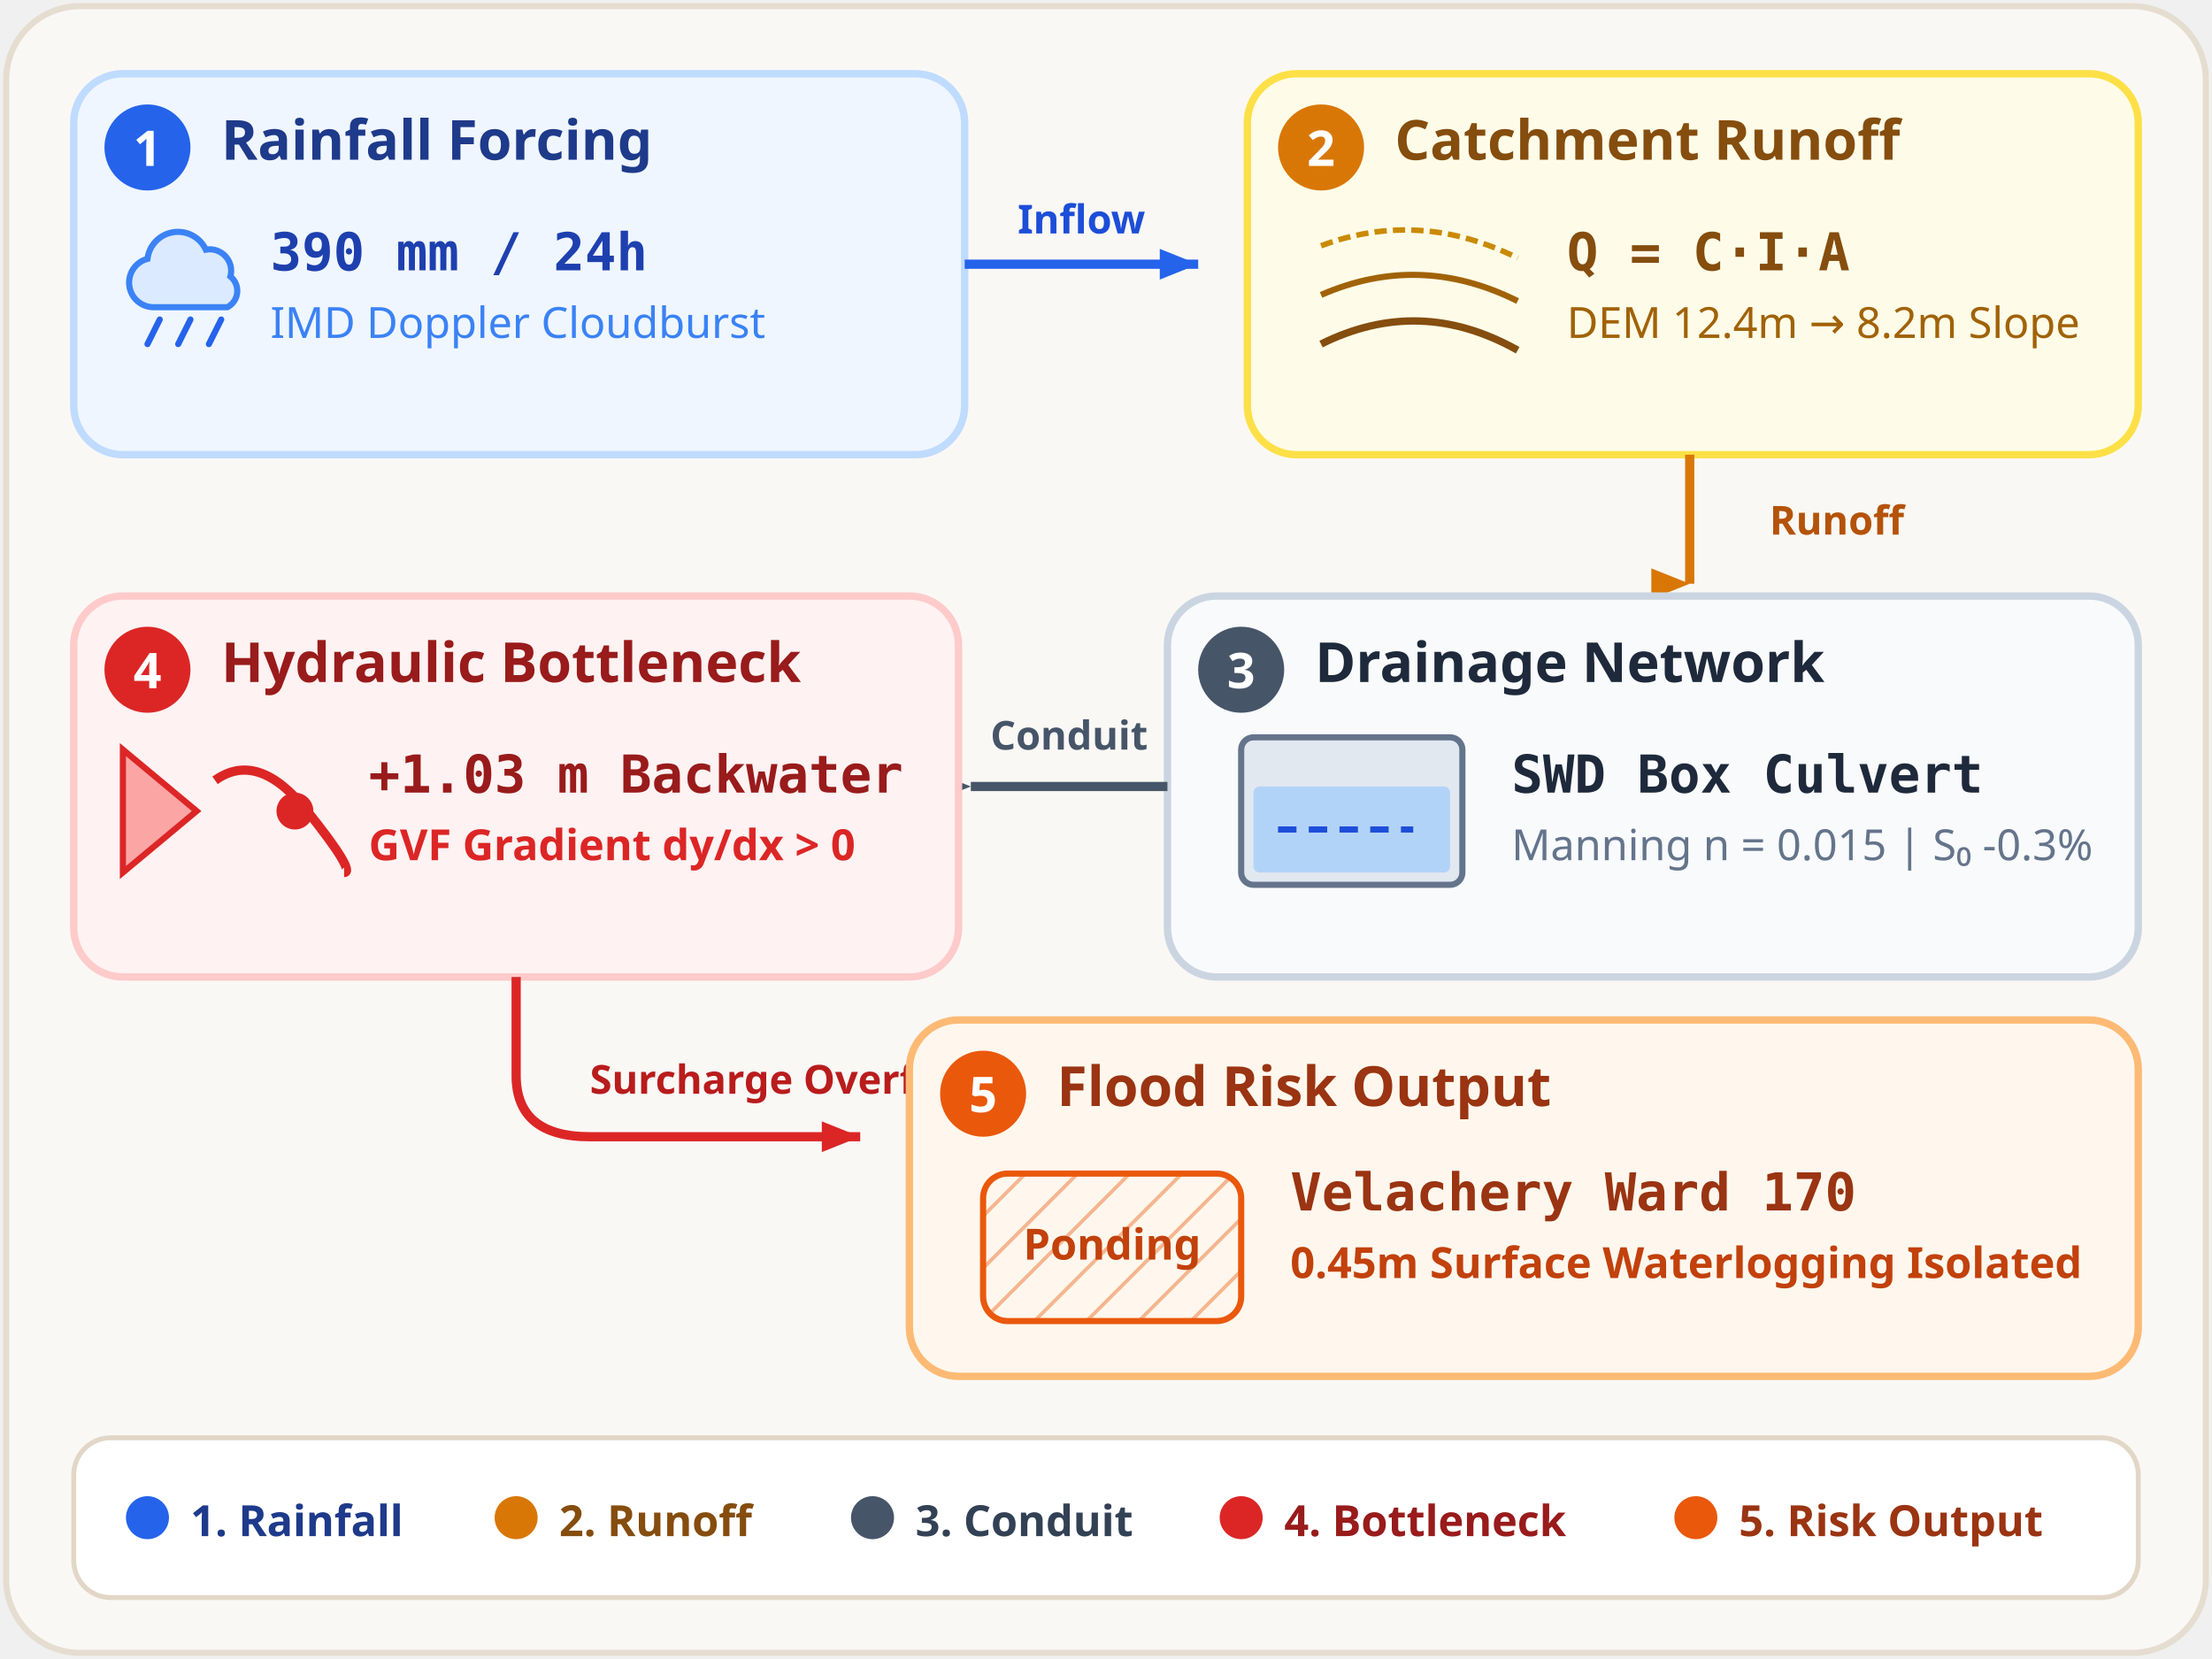
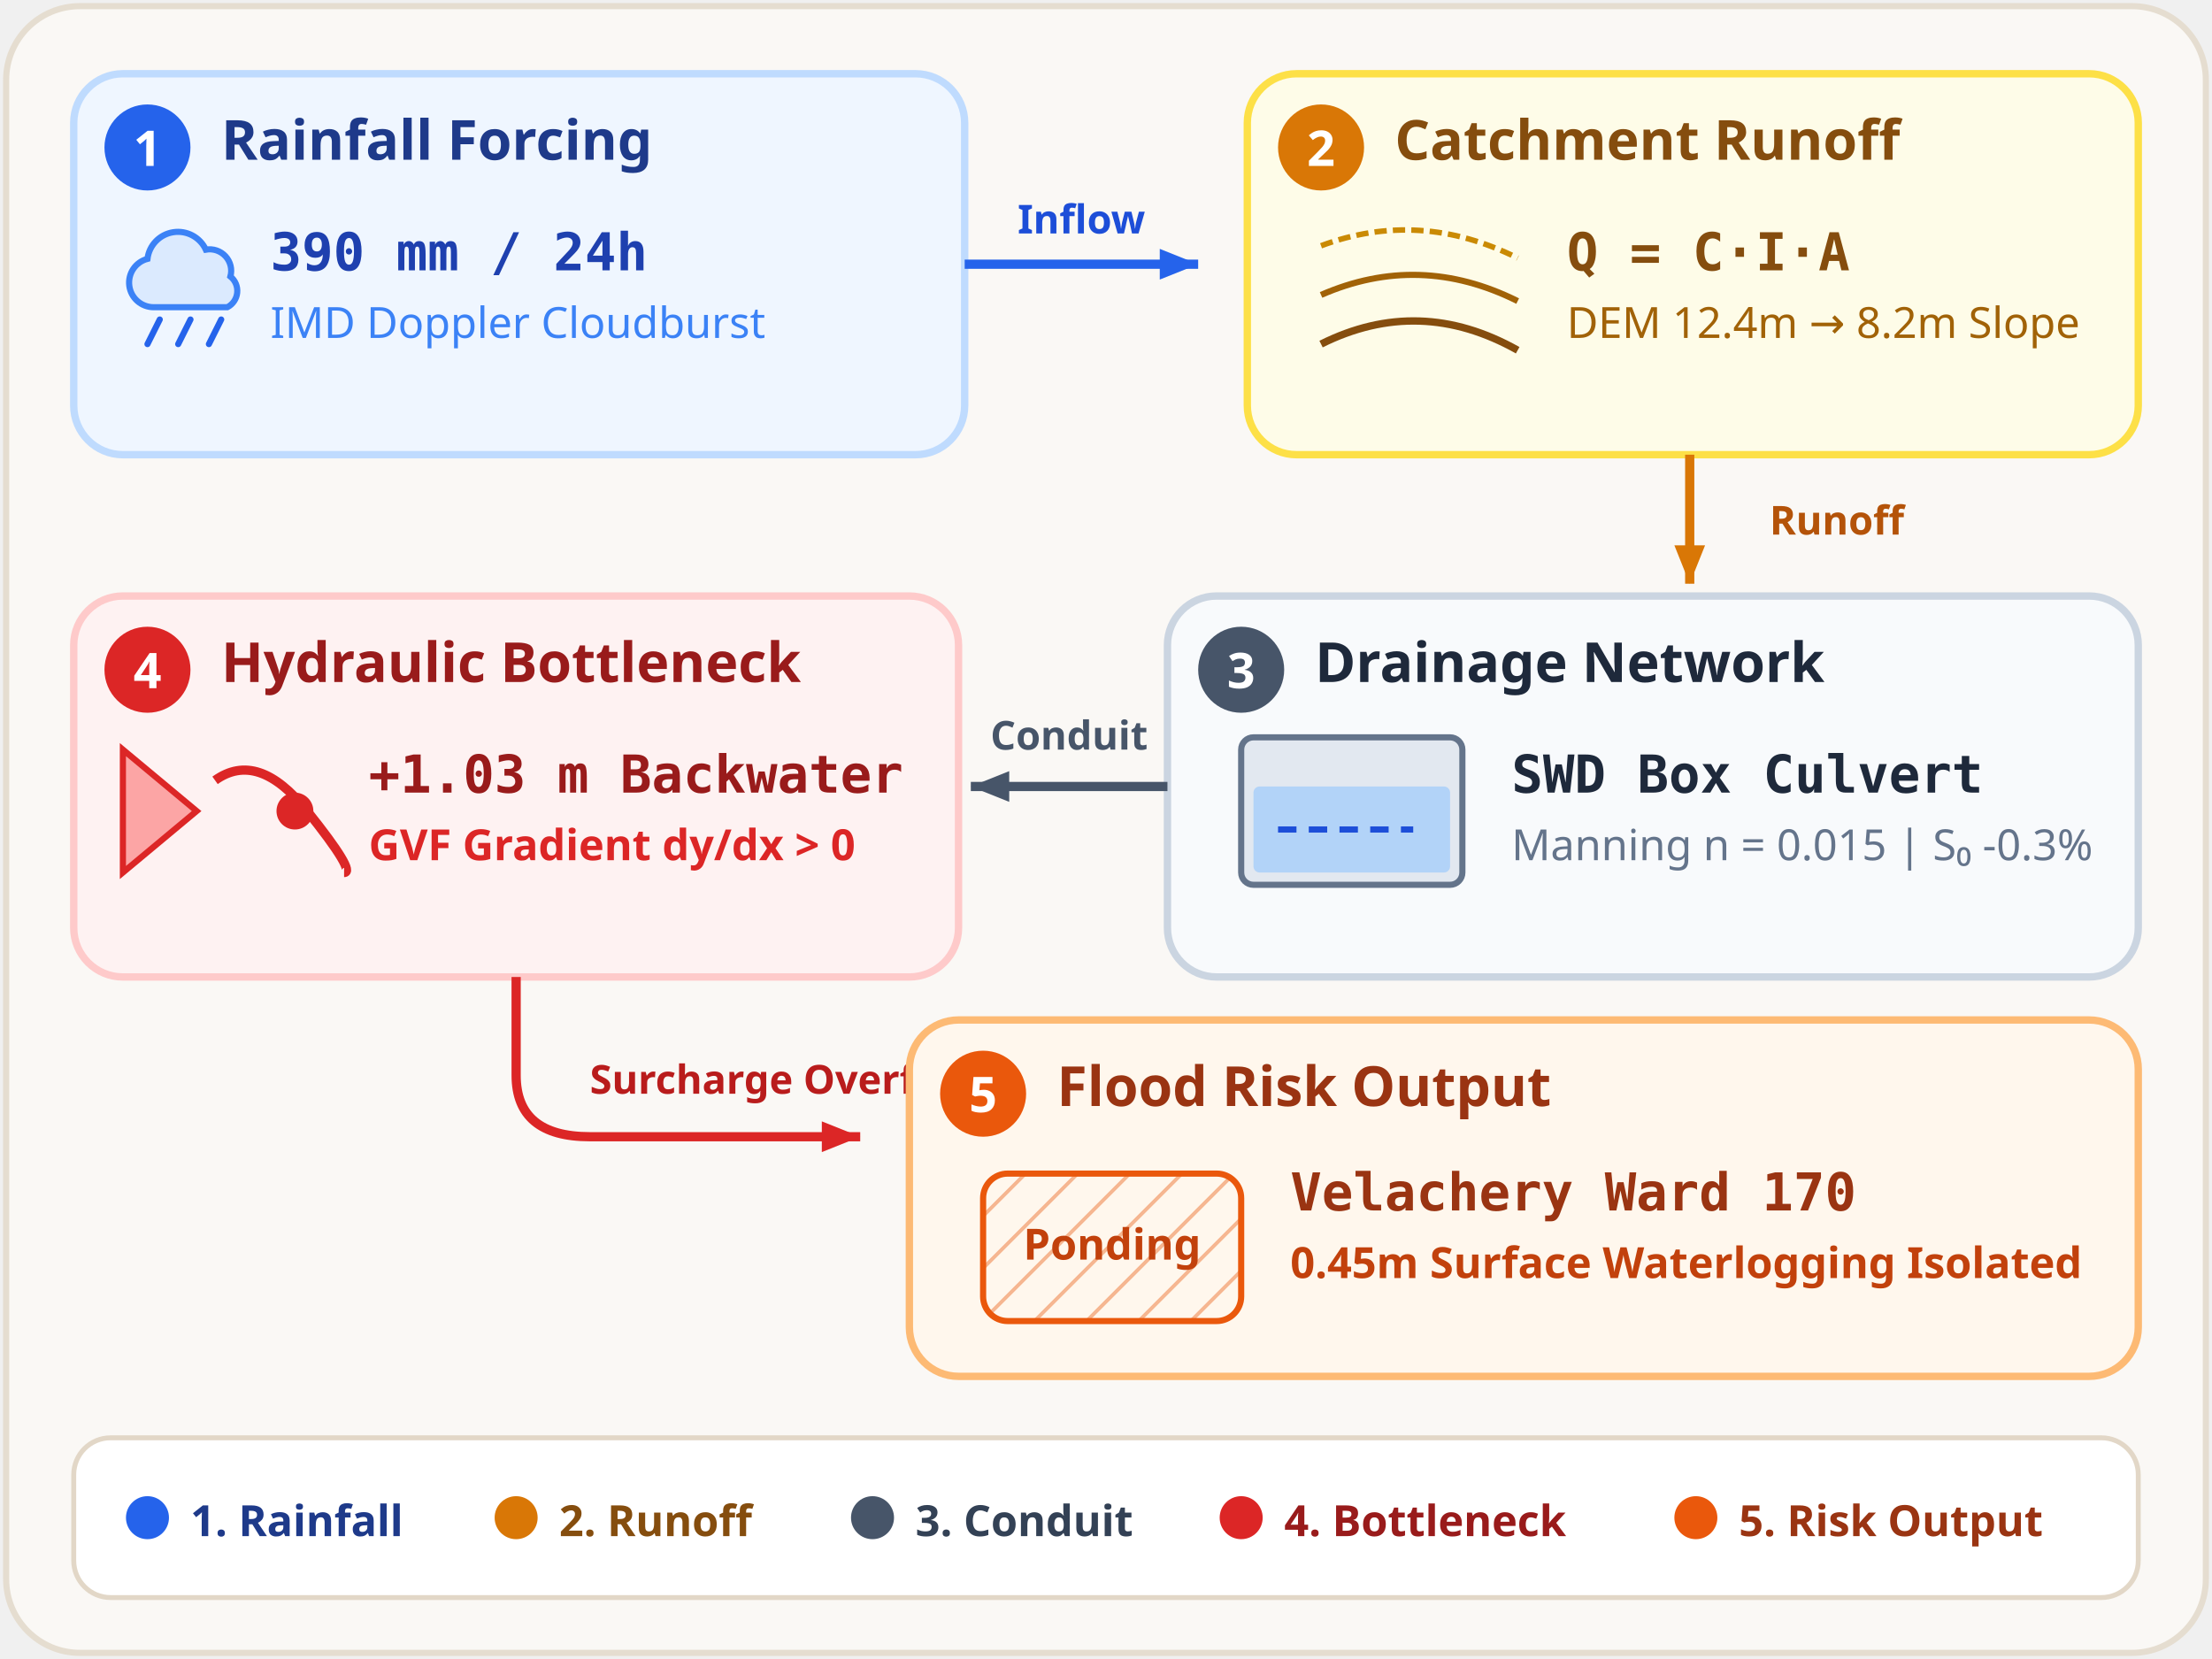
<svg xmlns="http://www.w3.org/2000/svg" viewBox="0 0 360 270" width="100%" height="100%" fill="none" role="img" aria-label="Five-stage scientific hydrological causal chain: 1. Rainfall Forcing (390mm Michaung) -&gt; 2. Catchment Runoff (Q=CIA) -&gt; 3. Drainage Network (SWD Culvert) -&gt; 4. Hydraulic Bottleneck (+1.03m Backwater dy/dx) -&gt; 5. Flood Risk Output (Ponding)">
  <defs>
-     <marker id="flow-arrow-blue" viewBox="0 0 6 6" refX="5" refY="3" markerWidth="5" markerHeight="5" orient="auto-reverse">
+     <marker id="flow-arrow-blue" viewBox="0 0 6 6" refX="5" refY="3" markerWidth="5" markerHeight="5" orient="auto">
      <path d="M 0 1 L 5 3 L 0 5 z" fill="#2563EB" />
    </marker>
-     <marker id="flow-arrow-amber" viewBox="0 0 6 6" refX="5" refY="3" markerWidth="5" markerHeight="5" orient="auto-reverse">
+     <marker id="flow-arrow-amber" viewBox="0 0 6 6" refX="5" refY="3" markerWidth="5" markerHeight="5" orient="auto">
      <path d="M 0 1 L 5 3 L 0 5 z" fill="#D97706" />
    </marker>
-     <marker id="flow-arrow-slate" viewBox="0 0 6 6" refX="5" refY="3" markerWidth="5" markerHeight="5" orient="auto-reverse">
+     <marker id="flow-arrow-slate" viewBox="0 0 6 6" refX="5" refY="3" markerWidth="5" markerHeight="5" orient="auto">
      <path d="M 0 1 L 5 3 L 0 5 z" fill="#475569" />
    </marker>
-     <marker id="flow-arrow-crimson" viewBox="0 0 6 6" refX="5" refY="3" markerWidth="5" markerHeight="5" orient="auto-reverse">
+     <marker id="flow-arrow-crimson" viewBox="0 0 6 6" refX="5" refY="3" markerWidth="5" markerHeight="5" orient="auto">
      <path d="M 0 1 L 5 3 L 0 5 z" fill="#DC2626" />
    </marker>
    <pattern id="inundationHatch" width="6" height="6" patternTransform="rotate(45 0 0)" patternUnits="userSpaceOnUse">
      <line x1="0" y1="0" x2="0" y2="6" stroke="#EA580C" stroke-width="1.2" stroke-opacity="0.4" />
    </pattern>
  </defs>
  <rect x="1" y="1" width="358" height="268" rx="12" fill="#FAF8F5" stroke="#E5DDD0" stroke-width="1" />
  <g id="stage-1-rainfall">
    <rect x="12" y="12" width="145" height="62" rx="8" fill="#EFF6FF" stroke="#BFDBFE" stroke-width="1.2" />
    <circle cx="24" cy="24" r="7" fill="#2563EB" />
    <text x="24" y="27" fill="#FFFFFF" font-size="8" font-weight="700" font-family="sans-serif" text-anchor="middle">1</text>
    <text x="36" y="26" fill="#1E3A8A" font-size="9" font-weight="700" font-family="sans-serif">Rainfall Forcing</text>
    <g transform="translate(20, 36)">
      <path d="M5 14a4 4 0 0 1-1-7.87 5 5 0 0 1 9.5-1.5 3.5 3.5 0 0 1 4 4.37A3 3 0 0 1 17 14H5z" fill="#DBEAFE" stroke="#3B82F6" stroke-width="1" />
      <line x1="6" y1="16" x2="4" y2="20" stroke="#2563EB" stroke-width="1" stroke-linecap="round" />
      <line x1="11" y1="16" x2="9" y2="20" stroke="#2563EB" stroke-width="1" stroke-linecap="round" />
      <line x1="16" y1="16" x2="14" y2="20" stroke="#2563EB" stroke-width="1" stroke-linecap="round" />
    </g>
    <text x="44" y="44" fill="#1E40AF" font-size="8.5" font-weight="600" font-family="monospace">390 mm / 24h</text>
    <text x="44" y="55" fill="#3B82F6" font-size="7" font-weight="500" font-family="sans-serif">IMD Doppler Cloudburst</text>
  </g>
  <path d="M 157 43 L 195 43" stroke="#2563EB" stroke-width="1.5" fill="none" marker-end="url(#flow-arrow-blue)" />
  <text x="176" y="38" fill="#1D4ED8" font-size="6.5" font-weight="600" font-family="sans-serif" text-anchor="middle">Inflow</text>
  <g id="stage-2-catchment">
    <rect x="203" y="12" width="145" height="62" rx="8" fill="#FEFCE8" stroke="#FDE047" stroke-width="1.2" />
    <circle cx="215" cy="24" r="7" fill="#D97706" />
    <text x="215" y="27" fill="#FFFFFF" font-size="8" font-weight="700" font-family="sans-serif" text-anchor="middle">2</text>
    <text x="227" y="26" fill="#854D0E" font-size="9" font-weight="700" font-family="sans-serif">Catchment Runoff</text>
    <g transform="translate(215, 34)">
      <path d="M 0 6 Q 16 0, 32 8" stroke="#CA8A04" stroke-width="0.9" stroke-dasharray="2 1" fill="none" />
      <path d="M 0 14 Q 16 7, 32 15" stroke="#A16207" stroke-width="1" fill="none" />
      <path d="M 0 22 Q 16 14, 32 23" stroke="#854D0E" stroke-width="1.2" fill="none" />
    </g>
    <text x="255" y="44" fill="#854D0E" font-size="8.5" font-weight="600" font-family="monospace">Q = C·I·A</text>
    <text x="255" y="55" fill="#A16207" font-size="7" font-weight="500" font-family="sans-serif">DEM 12.4m → 8.2m Slope</text>
  </g>
  <path d="M 275 74 L 275 95" stroke="#D97706" stroke-width="1.5" fill="none" marker-end="url(#flow-arrow-amber)" />
  <text x="288" y="87" fill="#B45309" font-size="6.5" font-weight="600" font-family="sans-serif">Runoff</text>
  <g id="stage-3-drainage">
    <rect x="190" y="97" width="158" height="62" rx="8" fill="#F8FAFC" stroke="#CBD5E1" stroke-width="1.2" />
    <circle cx="202" cy="109" r="7" fill="#475569" />
    <text x="202" y="112" fill="#FFFFFF" font-size="8" font-weight="700" font-family="sans-serif" text-anchor="middle">3</text>
    <text x="214" y="111" fill="#1E293B" font-size="9" font-weight="700" font-family="sans-serif">Drainage Network</text>
    <g transform="translate(202, 120)">
      <rect x="0" y="0" width="36" height="24" rx="2" fill="#E2E8F0" stroke="#64748B" stroke-width="1" />
      <rect x="2" y="8" width="32" height="14" rx="1" fill="#93C5FD" opacity="0.6" />
      <line x1="6" y1="15" x2="28" y2="15" stroke="#1D4ED8" stroke-width="1" stroke-dasharray="3 2" />
    </g>
    <text x="246" y="129" fill="#1E293B" font-size="8.5" font-weight="600" font-family="monospace">SWD Box Culvert</text>
    <text x="246" y="140" fill="#64748B" font-size="7" font-weight="500" font-family="sans-serif">Manning n = 0.015 | S₀ -0.3%</text>
  </g>
  <path d="M 190 128 L 158 128" stroke="#475569" stroke-width="1.5" fill="none" marker-end="url(#flow-arrow-slate)" />
  <text x="174" y="122" fill="#475569" font-size="6.5" font-weight="600" font-family="sans-serif" text-anchor="middle">Conduit</text>
  <g id="stage-4-bottleneck">
    <rect x="12" y="97" width="144" height="62" rx="8" fill="#FEF2F2" stroke="#FECACA" stroke-width="1.2" />
    <circle cx="24" cy="109" r="7" fill="#DC2626" />
    <text x="24" y="112" fill="#FFFFFF" font-size="8" font-weight="700" font-family="sans-serif" text-anchor="middle">4</text>
    <text x="36" y="111" fill="#991B1B" font-size="9" font-weight="700" font-family="sans-serif">Hydraulic Bottleneck</text>
    <g transform="translate(20, 122)">
      <path d="M 0 0 L 12 10 L 0 20 Z" fill="#FCA5A5" stroke="#DC2626" stroke-width="1" />
      <path d="M 15 5 Q 22 0, 30 10 T 36 20" stroke="#DC2626" stroke-width="1.5" fill="none" />
      <circle cx="28" cy="10" r="3" fill="#DC2626" />
    </g>
    <text x="60" y="129" fill="#991B1B" font-size="8.5" font-weight="700" font-family="monospace">+1.03 m Backwater</text>
    <text x="60" y="140" fill="#DC2626" font-size="7" font-weight="600" font-family="sans-serif">GVF Gradient dy/dx &gt; 0</text>
  </g>
  <path d="M 84 159 L 84 175 Q 84 185, 96 185 L 140 185" stroke="#DC2626" stroke-width="1.5" fill="none" marker-end="url(#flow-arrow-crimson)" />
  <text x="96" y="178" fill="#B91C1C" font-size="6.5" font-weight="600" font-family="sans-serif">Surcharge Overflow</text>
  <g id="stage-5-floodrisk">
    <rect x="148" y="166" width="200" height="58" rx="8" fill="#FFF7ED" stroke="#FDBA74" stroke-width="1.2" />
    <circle cx="160" cy="178" r="7" fill="#EA580C" />
    <text x="160" y="181" fill="#FFFFFF" font-size="8" font-weight="700" font-family="sans-serif" text-anchor="middle">5</text>
    <text x="172" y="180" fill="#9A3412" font-size="9" font-weight="700" font-family="sans-serif">Flood Risk Output</text>
    <g transform="translate(160, 189)">
      <rect x="0" y="2" width="42" height="24" rx="4" fill="url(#inundationHatch)" stroke="#EA580C" stroke-width="1" />
      <text x="21" y="16" fill="#C2410C" font-size="7" font-weight="700" font-family="sans-serif" text-anchor="middle">Ponding</text>
    </g>
    <text x="210" y="197" fill="#9A3412" font-size="8.5" font-weight="700" font-family="monospace">Velachery Ward 170</text>
    <text x="210" y="208" fill="#C2410C" font-size="7" font-weight="600" font-family="sans-serif">0.45m Surface Waterlogging Isolated</text>
  </g>
  <g id="scientific-legend" transform="translate(12, 234)">
    <rect x="0" y="0" width="336" height="26" rx="6" fill="#FFFFFF" stroke="#E2D7C7" stroke-width="0.8" />
    <circle cx="12" cy="13" r="3.5" fill="#2563EB" />
    <text x="19" y="16" fill="#1E3A8A" font-size="7" font-weight="600" font-family="sans-serif">1. Rainfall</text>
    <circle cx="72" cy="13" r="3.5" fill="#D97706" />
    <text x="79" y="16" fill="#854D0E" font-size="7" font-weight="600" font-family="sans-serif">2. Runoff</text>
    <circle cx="130" cy="13" r="3.5" fill="#475569" />
    <text x="137" y="16" fill="#334155" font-size="7" font-weight="600" font-family="sans-serif">3. Conduit</text>
    <circle cx="190" cy="13" r="3.5" fill="#DC2626" />
    <text x="197" y="16" fill="#991B1B" font-size="7" font-weight="600" font-family="sans-serif">4. Bottleneck</text>
    <circle cx="264" cy="13" r="3.5" fill="#EA580C" />
    <text x="271" y="16" fill="#9A3412" font-size="7" font-weight="600" font-family="sans-serif">5. Risk Output</text>
  </g>
</svg>
